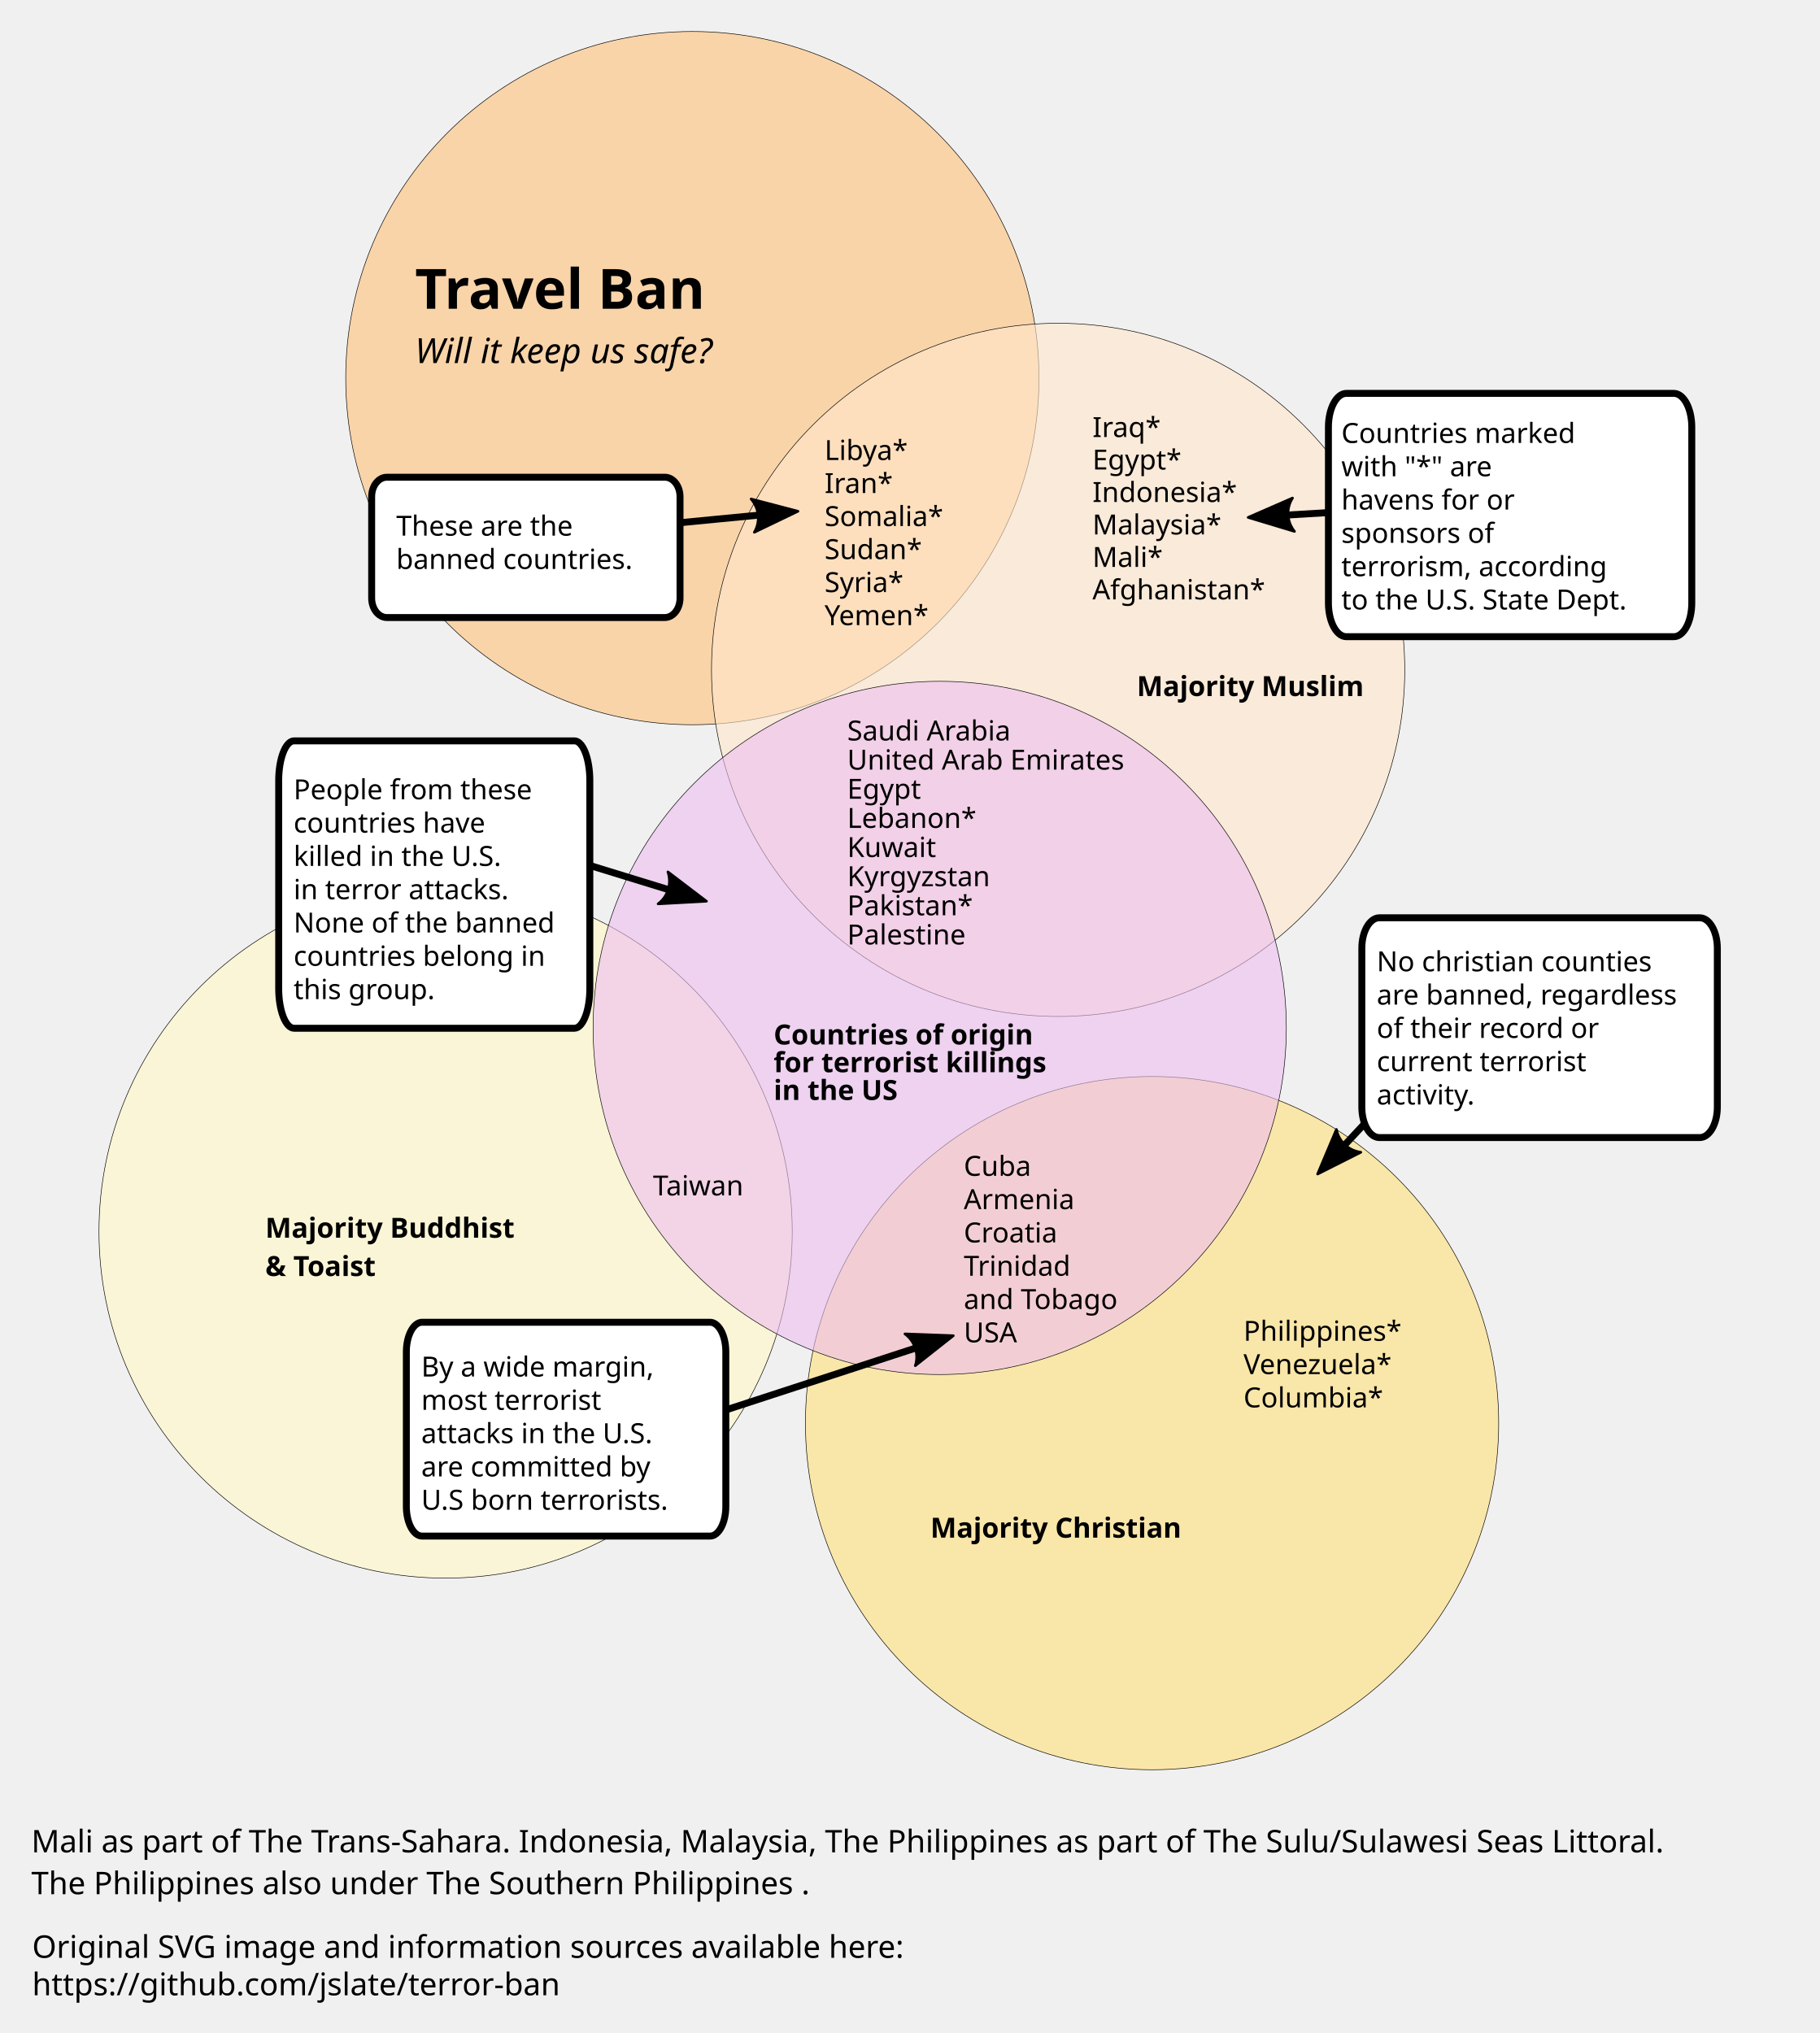
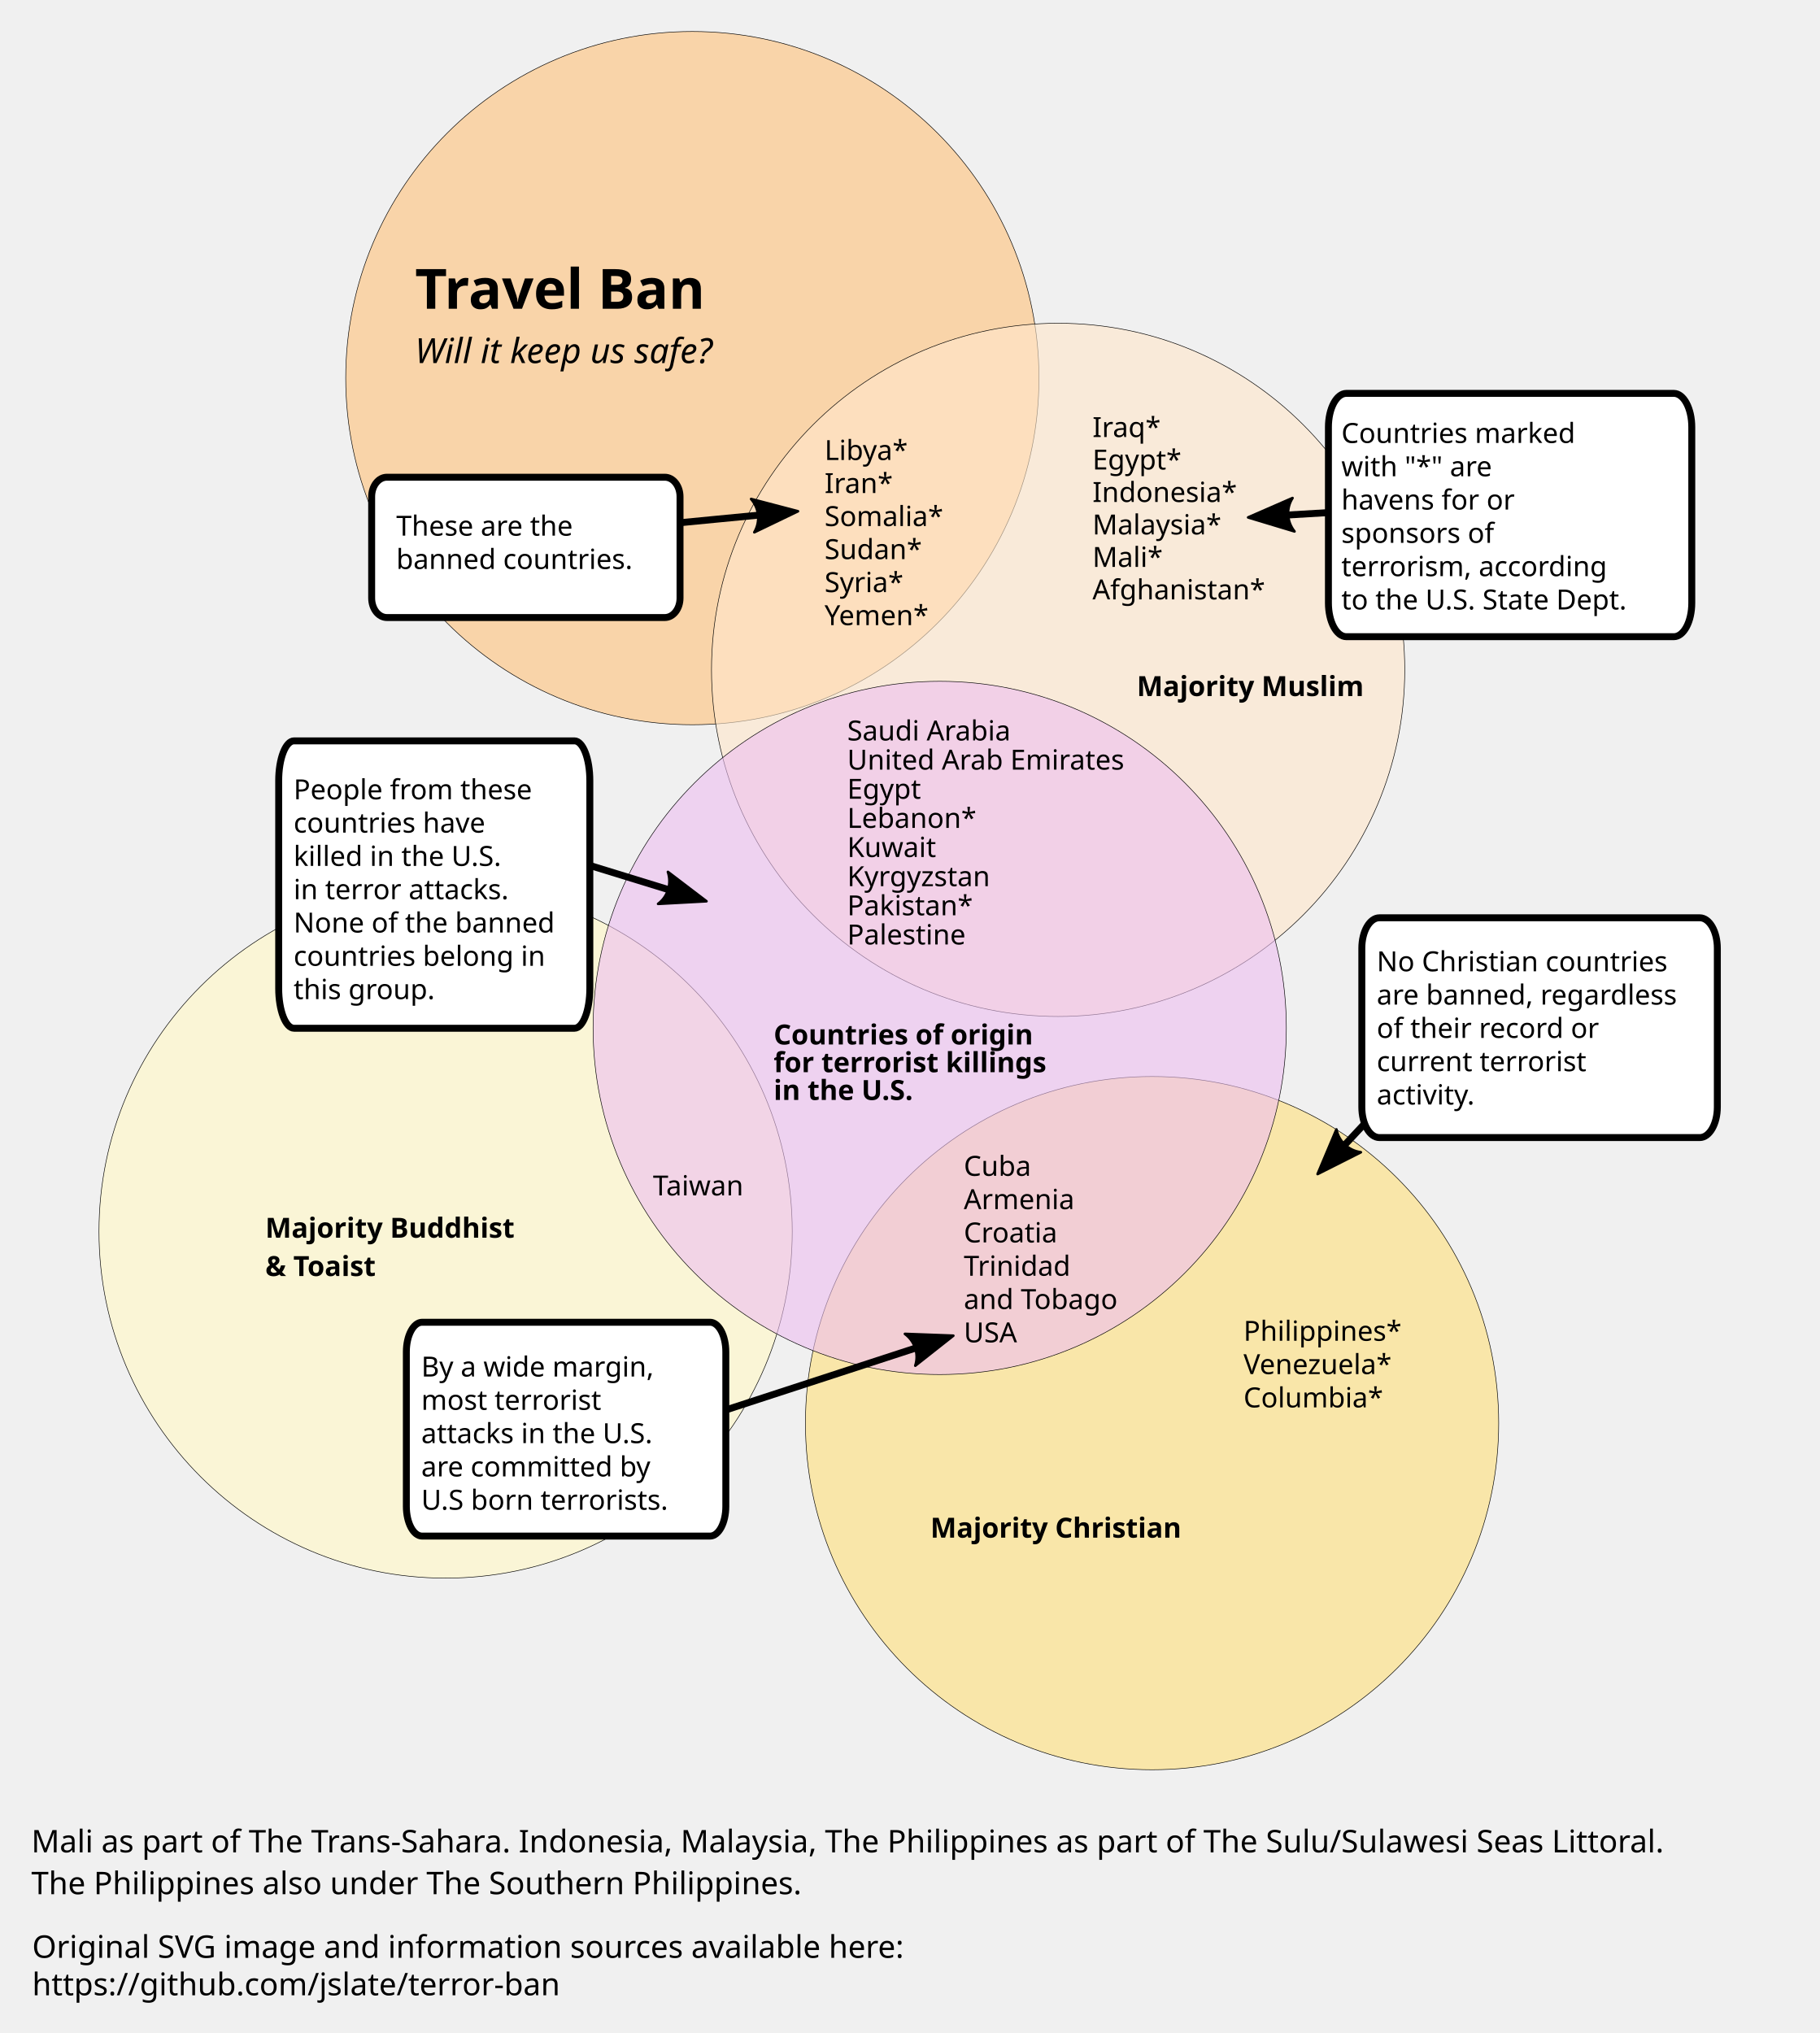
<svg xmlns="http://www.w3.org/2000/svg" width="29.139in" height="32.559in" viewBox="0 0 2622.525 2930.298" id="svg2" version="1.1">
  <defs id="defs4">
    <marker orient="auto" refY="0" refX="0" id="marker5809" style="overflow:visible">
      <path id="path5811" style="fill:#000000;fill-opacity:1;fill-rule:evenodd;stroke:#000000;stroke-width:0.625;stroke-linejoin:round;stroke-opacity:1" d="M 8.719,4.034 -2.207,0.016 8.719,-4.002 c -1.745,2.372 -1.735,5.617 -6e-7,8.035 z" transform="scale(-0.6,-0.6)" />
    </marker>
    <marker orient="auto" refY="0" refX="0" id="marker5611" style="overflow:visible">
      <path id="path5613" style="fill:#000000;fill-opacity:1;fill-rule:evenodd;stroke:#000000;stroke-width:0.625;stroke-linejoin:round;stroke-opacity:1" d="M 8.719,4.034 -2.207,0.016 8.719,-4.002 c -1.745,2.372 -1.735,5.617 -6e-7,8.035 z" transform="scale(-0.6,-0.6)" />
    </marker>
    <marker style="overflow:visible" id="marker5487" refX="0" refY="0" orient="auto">
      <path transform="scale(-0.6,-0.6)" d="M 8.719,4.034 -2.207,0.016 8.719,-4.002 c -1.745,2.372 -1.735,5.617 -6e-7,8.035 z" style="fill:#000000;fill-opacity:1;fill-rule:evenodd;stroke:#000000;stroke-width:0.625;stroke-linejoin:round;stroke-opacity:1" id="path5489" />
    </marker>
    <marker style="overflow:visible" id="marker5382" refX="0" refY="0" orient="auto">
      <path transform="scale(-0.6,-0.6)" d="M 8.719,4.034 -2.207,0.016 8.719,-4.002 c -1.745,2.372 -1.735,5.617 -6e-7,8.035 z" style="fill:#000000;fill-opacity:1;fill-rule:evenodd;stroke:#000000;stroke-width:0.625;stroke-linejoin:round;stroke-opacity:1" id="path5384" />
    </marker>
    <marker orient="auto" refY="0" refX="0" id="Arrow2Mend" style="overflow:visible">
      <path id="path4987" style="fill:#000000;fill-opacity:1;fill-rule:evenodd;stroke:#000000;stroke-width:0.625;stroke-linejoin:round;stroke-opacity:1" d="M 8.719,4.034 -2.207,0.016 8.719,-4.002 c -1.745,2.372 -1.735,5.617 -6e-7,8.035 z" transform="scale(-0.6,-0.6)" />
    </marker>
    <marker orient="auto" refY="0" refX="0" id="Arrow1Lend" style="overflow:visible">
      <path id="path4963" d="M 0,0 5,-5 -12.5,0 5,5 0,0 Z" style="fill:#000000;fill-opacity:1;fill-rule:evenodd;stroke:#000000;stroke-width:1pt;stroke-opacity:1" transform="matrix(-0.8,0,0,-0.8,-10,0)" />
    </marker>
  </defs>
  <g id="layer1" transform="translate(3740.353,140.9986)">
    <g id="g6222">
      <g transform="translate(0,-82.42568)" id="g4363" />
      <text id="text4872" y="1118.611" x="-2207.422" style="font-style:normal;font-weight:normal;font-size:60px;line-height:0%;font-family:sans-serif;text-align:start;letter-spacing:0px;word-spacing:0px;text-anchor:start;fill:#000000;fill-opacity:1;stroke:none;stroke-width:1px;stroke-linecap:butt;stroke-linejoin:miter;stroke-opacity:1" xml:space="preserve">
        <tspan y="1118.611" x="-2207.422" id="tspan4874" />
        <tspan id="tspan4876" y="1118.611" x="-2207.422" />
      </text>
      <g transform="translate(186.0196,82.1947)" id="g4560" />
      <g transform="translate(-1267.619,-231.931)" id="g5983">
        <text id="text4234" y="2760.865" x="-2427.603" style="font-style:normal;font-weight:normal;font-size:60px;line-height:134%;font-family:sans-serif;text-align:start;letter-spacing:0px;word-spacing:0px;text-anchor:start;fill:#000000;fill-opacity:1;stroke:none;stroke-width:1px;stroke-linecap:butt;stroke-linejoin:miter;stroke-opacity:1" xml:space="preserve">
          <tspan style="font-size:45px" id="tspan4240" y="2760.865" x="-2427.603">Mali as part of The Trans-Sahara. Indonesia, Malaysia, The Philippines as part of The Sulu/Sulawesi Seas Littoral. </tspan>
-           <tspan style="font-size:45px" id="tspan4246" y="2821.165" x="-2427.603">The Philippines also under The Southern Philippines .</tspan>
+           <tspan style="font-size:45px" id="tspan4246" y="2821.165" x="-2427.603">The Philippines also under The Southern Philippines.</tspan>
        </text>
        <text xml:space="preserve" style="font-style:normal;font-weight:normal;font-size:60px;line-height:120%;font-family:sans-serif;text-align:start;letter-spacing:0px;word-spacing:0px;text-anchor:start;fill:#000000;fill-opacity:1;stroke:none;stroke-width:1px;stroke-linecap:butt;stroke-linejoin:miter;stroke-opacity:1" x="-2426.396" y="2855.223" id="text4254">
          <tspan id="tspan4257" x="-2426.396" y="2855.223" />
          <tspan x="-2426.396" y="2912.87" id="tspan4419" style="font-size:45px">Original SVG image and information sources available here:</tspan>
          <tspan x="-2426.396" y="2966.87" id="tspan4421" style="font-size:45px">https://github.com/jslate/terror-ban</tspan>
        </text>
      </g>
      <text id="text5316" y="537.871" x="-3071.815" style="font-style:normal;font-weight:normal;font-size:40px;line-height:0%;font-family:sans-serif;text-align:start;letter-spacing:0px;word-spacing:0px;text-anchor:start;fill:#000000;fill-opacity:1;stroke:none;stroke-width:1px;stroke-linecap:butt;stroke-linejoin:miter;stroke-opacity:1" xml:space="preserve">
        <tspan y="537.871" x="-3071.815" id="tspan5318" />
      </text>
      <ellipse style="opacity:1;fill:#ffc17b;fill-opacity:0.599;stroke:#000000;stroke-width:0.791;stroke-linecap:round;stroke-linejoin:miter;stroke-miterlimit:4;stroke-dasharray:none;stroke-dashoffset:0;stroke-opacity:1" id="circle4192" cx="-2742.453" cy="404.001" rx="499.604" ry="499.604" />
      <ellipse style="opacity:1;fill:#ffdf7b;fill-opacity:0.599;stroke:#000000;stroke-width:0.791;stroke-linecap:round;stroke-linejoin:miter;stroke-miterlimit:4;stroke-dasharray:none;stroke-dashoffset:0;stroke-opacity:1" id="circle4880" cx="-2079.845" cy="1910.26" rx="499.604" ry="499.604" />
      <circle r="499.604" cy="1634.066" cx="-3098.081" id="path4136" style="opacity:1;fill:#fff7cb;fill-opacity:0.698;stroke:#000000;stroke-width:0.791;stroke-linecap:round;stroke-linejoin:miter;stroke-miterlimit:4;stroke-dasharray:none;stroke-dashoffset:0;stroke-opacity:1" />
      <text id="text4144" y="304.029" x="-3142.188" style="font-style:normal;font-weight:normal;font-size:40px;line-height:117%;font-family:sans-serif;text-align:start;letter-spacing:0px;word-spacing:0px;text-anchor:start;fill:#000000;fill-opacity:1;stroke:none;stroke-width:1px;stroke-linecap:butt;stroke-linejoin:miter;stroke-opacity:1" xml:space="preserve">
        <tspan id="tspan4339" style="font-weight:bold;font-size:80px;line-height:117%" y="304.029" x="-3142.188">Travel Ban</tspan>
      </text>
      <ellipse style="opacity:1;fill:#ffe7cb;fill-opacity:0.615;stroke:#000000;stroke-width:0.791;stroke-linecap:round;stroke-linejoin:miter;stroke-miterlimit:4;stroke-dasharray:none;stroke-dashoffset:0;stroke-opacity:1" id="circle4138" cx="-2215.232" cy="824.525" rx="499.604" ry="499.604" />
      <text id="text4140" y="862.252" x="-2101.856" style="font-style:normal;font-weight:normal;font-size:40px;line-height:0%;font-family:sans-serif;text-align:start;letter-spacing:0px;word-spacing:0px;text-anchor:start;fill:#000000;fill-opacity:1;stroke:none;stroke-width:1px;stroke-linecap:butt;stroke-linejoin:miter;stroke-opacity:1" xml:space="preserve">
        <tspan style="font-weight:bold;font-size:40px" y="862.252" x="-2101.856" id="tspan4142">Majority Muslim</tspan>
      </text>
      <text id="text4194" y="2075.331" x="-2399.345" style="font-style:normal;font-weight:normal;font-size:40px;line-height:0%;font-family:sans-serif;text-align:start;letter-spacing:0px;word-spacing:0px;text-anchor:start;fill:#000000;fill-opacity:1;stroke:none;stroke-width:1px;stroke-linecap:butt;stroke-linejoin:miter;stroke-opacity:1" xml:space="preserve">
        <tspan style="font-weight:bold;font-size:40px" y="2075.331" x="-2399.345" id="tspan4196">Majority Christian</tspan>
      </text>
      <ellipse cy="1340.605" cx="-2385.918" id="circle4773" style="opacity:1;fill:#edbef0;fill-opacity:0.599;stroke:#000000;stroke-width:0.791;stroke-linecap:round;stroke-linejoin:miter;stroke-miterlimit:4;stroke-dasharray:none;stroke-dashoffset:0;stroke-opacity:1" rx="499.604" ry="499.604" />
      <text id="text4775" y="926.263" x="-2519.228" style="font-style:normal;font-weight:normal;font-size:40px;line-height:105%;font-family:sans-serif;text-align:start;letter-spacing:0px;word-spacing:0px;text-anchor:start;fill:#000000;fill-opacity:1;stroke:none;stroke-width:1px;stroke-linecap:butt;stroke-linejoin:miter;stroke-opacity:1" xml:space="preserve">
        <tspan y="926.263" x="-2519.228" id="tspan4777">Saudi Arabia</tspan>
        <tspan id="tspan4779" y="968.263" x="-2519.228">United Arab Emirates</tspan>
        <tspan id="tspan4781" y="1010.263" x="-2519.228">Egypt</tspan>
        <tspan id="tspan4783" y="1052.263" x="-2519.228">Lebanon*</tspan>
        <tspan id="tspan4785" y="1094.263" x="-2519.228">Kuwait</tspan>
        <tspan id="tspan4789" y="1136.263" x="-2519.228">Kyrgyzstan</tspan>
        <tspan id="tspan4791" y="1178.263" x="-2519.228">Pakistan*</tspan>
        <tspan id="tspan4797" y="1220.263" x="-2519.228">Palestine</tspan>
        <tspan id="tspan4892" y="1262.263" x="-2519.228" />
        <tspan id="tspan4799" y="1304.263" x="-2519.228" />
        <tspan id="tspan4801" y="1346.263" x="-2519.228" />
      </text>
      <text id="text4823" y="1582.049" x="-2799.251" style="font-style:normal;font-weight:normal;font-size:40px;line-height:0%;font-family:sans-serif;text-align:start;letter-spacing:0px;word-spacing:0px;text-anchor:start;fill:#000000;fill-opacity:1;stroke:none;stroke-width:1px;stroke-linecap:butt;stroke-linejoin:miter;stroke-opacity:1" xml:space="preserve">
        <tspan y="1582.049" x="-2799.251" id="tspan4825">Taiwan</tspan>
      </text>
      <text id="text4866" y="1364.44" x="-2625.311" style="font-style:normal;font-weight:normal;font-size:40px;line-height:100%;font-family:sans-serif;text-align:start;letter-spacing:0px;word-spacing:0px;text-anchor:start;fill:#000000;fill-opacity:1;stroke:none;stroke-width:1px;stroke-linecap:butt;stroke-linejoin:miter;stroke-opacity:1" xml:space="preserve">
        <tspan style="font-weight:bold;font-size:40px" y="1364.44" x="-2625.311" id="tspan4868">Countries of origin</tspan>
        <tspan style="font-weight:bold;font-size:40px" id="tspan4870" y="1404.44" x="-2625.311">for terrorist killings </tspan>
-         <tspan style="font-weight:bold;font-size:40px" id="tspan4878" y="1444.44" x="-2625.311">in the US</tspan>
+         <tspan style="font-weight:bold;font-size:40px" id="tspan4878" y="1444.44" x="-2625.311">in the U.S.</tspan>
      </text>
      <text id="text4882" y="1642.986" x="-3357.975" style="font-style:normal;font-weight:normal;font-size:40px;line-height:138%;font-family:sans-serif;text-align:start;letter-spacing:0px;word-spacing:0px;text-anchor:start;fill:#000000;fill-opacity:1;stroke:none;stroke-width:1px;stroke-linecap:butt;stroke-linejoin:miter;stroke-opacity:1" xml:space="preserve">
        <tspan id="tspan4886" style="font-weight:bold;font-size:40px;line-height:138%" y="1642.986" x="-3357.975">Majority Buddhist</tspan>
        <tspan id="tspan4944" style="font-weight:bold;font-size:40px;line-height:138%" y="1698.185" x="-3357.975">&amp; Toaist</tspan>
      </text>
      <text id="text4341" y="488.9" x="-2165.748" style="font-style:normal;font-weight:normal;font-size:40px;line-height:117%;font-family:sans-serif;text-align:start;letter-spacing:0px;word-spacing:0px;text-anchor:start;fill:#000000;fill-opacity:1;stroke:none;stroke-width:1px;stroke-linecap:butt;stroke-linejoin:miter;stroke-opacity:1" xml:space="preserve">
        <tspan y="488.9" x="-2165.748" id="tspan4343">Iraq*</tspan>
        <tspan id="tspan4345" y="535.7" x="-2165.748">Egypt*</tspan>
        <tspan id="tspan4347" y="582.5" x="-2165.748">Indonesia*</tspan>
        <tspan id="tspan4349" y="629.3" x="-2165.748">Malaysia*</tspan>
        <tspan id="tspan4351" y="676.1" x="-2165.748">Mali*</tspan>
        <tspan id="tspan4353" y="722.9" x="-2165.748">Afghanistan*</tspan>
      </text>
      <text id="text4370" y="522.033" x="-2551.903" style="font-style:normal;font-weight:normal;font-size:40px;line-height:119%;font-family:sans-serif;text-align:start;letter-spacing:0px;word-spacing:0px;text-anchor:start;fill:#000000;fill-opacity:1;stroke:none;stroke-width:1px;stroke-linecap:butt;stroke-linejoin:miter;stroke-opacity:1" xml:space="preserve">
        <tspan style="font-size:40px;line-height:119%" y="522.033" x="-2551.903" id="tspan4372">Libya*</tspan>
        <tspan style="font-size:40px;line-height:119%" id="tspan4374" y="569.633" x="-2551.903">Iran*</tspan>
        <tspan style="font-size:40px;line-height:119%" id="tspan4376" y="617.233" x="-2551.903">Somalia*</tspan>
        <tspan style="font-size:40px;line-height:119%" id="tspan4378" y="664.833" x="-2551.903">Sudan*</tspan>
        <tspan style="font-size:40px;line-height:119%" id="tspan4380" y="712.433" x="-2551.903">Syria*</tspan>
        <tspan style="font-size:40px;line-height:119%" id="tspan4382" y="760.033" x="-2551.903">Yemen*</tspan>
      </text>
      <text id="text4384" y="1791.556" x="-1948.043" style="font-style:normal;font-weight:normal;font-size:40px;line-height:0%;font-family:sans-serif;text-align:start;letter-spacing:0px;word-spacing:0px;text-anchor:start;fill:#000000;fill-opacity:1;stroke:none;stroke-width:1px;stroke-linecap:butt;stroke-linejoin:miter;stroke-opacity:1" xml:space="preserve">
        <tspan style="font-size:40px;line-height:120%" y="1791.556" x="-1948.043" id="tspan4386">Philippines*</tspan>
        <tspan style="font-size:40px;line-height:120%" id="tspan4388" y="1839.556" x="-1948.043">Venezuela*</tspan>
        <tspan style="font-size:40px;line-height:120%" id="tspan4390" y="1887.556" x="-1948.043">Columbia*</tspan>
      </text>
      <text id="text4392" y="1553.793" x="-2351.216" style="font-style:normal;font-weight:normal;font-size:40px;line-height:120%;font-family:sans-serif;text-align:start;letter-spacing:0px;word-spacing:0px;text-anchor:start;fill:#000000;fill-opacity:1;stroke:none;stroke-width:1px;stroke-linecap:butt;stroke-linejoin:miter;stroke-opacity:1" xml:space="preserve">
        <tspan id="tspan4398" y="1553.793" x="-2351.216">Cuba</tspan>
        <tspan id="tspan4405" y="1601.793" x="-2351.216">Armenia</tspan>
        <tspan id="tspan4407" y="1649.793" x="-2351.216">Croatia</tspan>
        <tspan id="tspan4409" y="1697.793" x="-2351.216">Trinidad </tspan>
        <tspan id="tspan4411" y="1745.793" x="-2351.216">and Tobago</tspan>
        <tspan y="1793.793" x="-2351.216" id="tspan4880">USA</tspan>
      </text>
      <text id="text4950" y="382.308" x="-3142.188" style="font-style:normal;font-weight:normal;font-size:60px;line-height:0%;font-family:sans-serif;text-align:start;letter-spacing:0px;word-spacing:0px;text-anchor:start;fill:#000000;fill-opacity:1;stroke:none;stroke-width:1px;stroke-linecap:butt;stroke-linejoin:miter;stroke-opacity:1" xml:space="preserve">
        <tspan style="font-style:italic;font-variant:normal;font-weight:normal;font-stretch:normal;font-size:50px;font-family:sans-serif;-inkscape-font-specification:'sans-serif Italic'" y="382.308" x="-3142.188" id="tspan4952">Will it keep us safe?</tspan>
      </text>
      <path id="path4954" d="m -2808.247,617.067 204.889,-19.799" style="fill:none;fill-rule:evenodd;stroke:#000000;stroke-width:10;stroke-linecap:butt;stroke-linejoin:miter;stroke-miterlimit:4;stroke-dasharray:none;stroke-opacity:1;marker-end:url(#Arrow2Mend)" />
      <rect ry="28.042" rx="21.978" y="546.842" x="-3204.668" height="202.25" width="444.465" id="rect5326" style="opacity:1;fill:#ffffff;fill-opacity:1;stroke:#000000;stroke-width:10;stroke-linecap:round;stroke-linejoin:miter;stroke-miterlimit:4;stroke-dasharray:none;stroke-dashoffset:0;stroke-opacity:1" />
      <text id="text5320" y="631.067" x="-3169.212" style="font-style:normal;font-weight:normal;font-size:60px;line-height:120%;font-family:sans-serif;text-align:start;letter-spacing:0px;word-spacing:0px;text-anchor:start;fill:#000000;fill-opacity:1;stroke:none;stroke-width:1px;stroke-linecap:butt;stroke-linejoin:miter;stroke-opacity:1" xml:space="preserve">
        <tspan style="font-size:40px" y="631.067" x="-3169.212" id="tspan5322">These are the</tspan>
        <tspan style="font-size:40px" id="tspan5324" y="679.067" x="-3169.212">banned countries.</tspan>
      </text>
      <path style="fill:none;fill-rule:evenodd;stroke:#000000;stroke-width:10;stroke-linecap:butt;stroke-linejoin:miter;stroke-miterlimit:4;stroke-dasharray:none;stroke-opacity:1;marker-end:url(#marker5382)" d="m -1722.693,591.717 -205.483,12.185" id="path5355" />
      <rect style="opacity:1;fill:#ffffff;fill-opacity:1;stroke:#000000;stroke-width:10;stroke-linecap:round;stroke-linejoin:miter;stroke-miterlimit:4;stroke-dasharray:none;stroke-dashoffset:0;stroke-opacity:1" id="rect5357" width="523.72" height="350.725" x="-1825.65" y="425.989" rx="25.897" ry="48.627" />
      <text xml:space="preserve" style="font-style:normal;font-weight:normal;font-size:60px;line-height:120%;font-family:sans-serif;text-align:start;letter-spacing:0px;word-spacing:0px;text-anchor:start;fill:#000000;fill-opacity:1;stroke:none;stroke-width:1px;stroke-linecap:butt;stroke-linejoin:miter;stroke-opacity:1" x="-1807.023" y="497.435" id="text5359">
        <tspan x="-1807.023" y="497.435" id="tspan5363" style="font-size:40px">Countries marked</tspan>
        <tspan id="tspan5372" x="-1807.023" y="545.435" style="font-size:40px">with "*" are </tspan>
        <tspan id="tspan5374" x="-1807.023" y="593.435" style="font-size:40px">havens for or </tspan>
        <tspan id="tspan5376" x="-1807.023" y="641.435" style="font-size:40px">sponsors of </tspan>
        <tspan id="tspan5378" x="-1807.023" y="689.435" style="font-size:40px">terrorism, according </tspan>
        <tspan id="tspan5380" x="-1807.023" y="737.435" style="font-size:40px">to the U.S. State Dept.</tspan>
      </text>
      <path style="fill:none;fill-rule:evenodd;stroke:#000000;stroke-width:10;stroke-linecap:butt;stroke-linejoin:miter;stroke-miterlimit:4;stroke-dasharray:none;stroke-opacity:1;marker-end:url(#marker5487)" d="m -2931.529,1093.742 196.756,60.489" id="path5472" />
      <rect style="opacity:1;fill:#ffffff;fill-opacity:1;stroke:#000000;stroke-width:10;stroke-linecap:round;stroke-linejoin:miter;stroke-miterlimit:4;stroke-dasharray:none;stroke-dashoffset:0;stroke-opacity:1" id="rect5474" width="448.465" height="414.25" x="-3338.668" y="926.842" rx="22.176" ry="57.435" />
      <text xml:space="preserve" style="font-style:normal;font-weight:normal;font-size:60px;line-height:120%;font-family:sans-serif;text-align:start;letter-spacing:0px;word-spacing:0px;text-anchor:start;fill:#000000;fill-opacity:1;stroke:none;stroke-width:1px;stroke-linecap:butt;stroke-linejoin:miter;stroke-opacity:1" x="-3317.212" y="1011.067" id="text5476">
        <tspan id="tspan5565" x="-3317.212" y="1011.067" style="font-size:40px">People from these </tspan>
        <tspan id="tspan5569" x="-3317.212" y="1059.067" style="font-size:40px">countries have</tspan>
        <tspan id="tspan5571" x="-3317.212" y="1107.067" style="font-size:40px">killed in the U.S.</tspan>
        <tspan id="tspan5573" x="-3317.212" y="1155.067" style="font-size:40px">in terror attacks.</tspan>
        <tspan id="tspan5577" x="-3317.212" y="1203.067" style="font-size:40px">None of the banned</tspan>
        <tspan id="tspan5581" x="-3317.212" y="1251.067" style="font-size:40px">countries belong in</tspan>
        <tspan id="tspan5583" x="-3317.212" y="1299.067" style="font-size:40px">this group. </tspan>
      </text>
      <path id="path5591" d="m -2724.924,1901.286 346.088,-112.873" style="fill:none;fill-rule:evenodd;stroke:#000000;stroke-width:10;stroke-linecap:butt;stroke-linejoin:miter;stroke-miterlimit:4;stroke-dasharray:none;stroke-opacity:1;marker-end:url(#marker5611)" />
      <rect ry="42.738" rx="22.769" y="1764.842" x="-3154.668" height="308.25" width="460.465" id="rect5593" style="opacity:1;fill:#ffffff;fill-opacity:1;stroke:#000000;stroke-width:10;stroke-linecap:round;stroke-linejoin:miter;stroke-miterlimit:4;stroke-dasharray:none;stroke-dashoffset:0;stroke-opacity:1" />
      <text id="text5595" y="1843.067" x="-3133.212" style="font-style:normal;font-weight:normal;font-size:60px;line-height:120%;font-family:sans-serif;text-align:start;letter-spacing:0px;word-spacing:0px;text-anchor:start;fill:#000000;fill-opacity:1;stroke:none;stroke-width:1px;stroke-linecap:butt;stroke-linejoin:miter;stroke-opacity:1" xml:space="preserve">
        <tspan id="tspan5706" style="font-size:40px" y="1843.067" x="-3133.212">By a wide margin, </tspan>
        <tspan id="tspan5718" style="font-size:40px" y="1891.067" x="-3133.212">most terrorist</tspan>
        <tspan id="tspan5710" style="font-size:40px" y="1939.067" x="-3133.212">attacks in the U.S.</tspan>
        <tspan id="tspan5712" style="font-size:40px" y="1987.067" x="-3133.212">are committed by</tspan>
        <tspan id="tspan5714" style="font-size:40px" y="2035.067" x="-3133.212">U.S born terrorists.</tspan>
        <tspan id="tspan5716" style="font-size:40px" y="2083.067" x="-3133.212" />
      </text>
      <path id="path5791" d="m -1769.082,1473.87 -63.212,67.649" style="fill:none;fill-rule:evenodd;stroke:#000000;stroke-width:10;stroke-linecap:butt;stroke-linejoin:miter;stroke-miterlimit:4;stroke-dasharray:none;stroke-opacity:1;marker-end:url(#marker5809)" />
      <rect ry="43.922" rx="25.337" y="1181.871" x="-1777.508" height="316.784" width="512.406" id="rect5793" style="opacity:1;fill:#ffffff;fill-opacity:1;stroke:#000000;stroke-width:10;stroke-linecap:round;stroke-linejoin:miter;stroke-miterlimit:4;stroke-dasharray:none;stroke-dashoffset:0;stroke-opacity:1" />
      <text id="text5795" y="1258.974" x="-1756.052" style="font-style:normal;font-weight:normal;font-size:60px;line-height:120%;font-family:sans-serif;text-align:start;letter-spacing:0px;word-spacing:0px;text-anchor:start;fill:#000000;fill-opacity:1;stroke:none;stroke-width:1px;stroke-linecap:butt;stroke-linejoin:miter;stroke-opacity:1" xml:space="preserve">
-         <tspan style="font-size:40px" y="1258.974" x="-1756.052" id="tspan5807">No christian counties</tspan>
+         <tspan style="font-size:40px" y="1258.974" x="-1756.052" id="tspan5807">No Christian countries</tspan>
        <tspan id="tspan5965" style="font-size:40px" y="1306.974" x="-1756.052">are banned, regardless</tspan>
        <tspan id="tspan5967" style="font-size:40px" y="1354.974" x="-1756.052">of their record or </tspan>
        <tspan id="tspan5971" style="font-size:40px" y="1402.974" x="-1756.052">current terrorist </tspan>
        <tspan id="tspan5994" style="font-size:40px" y="1450.974" x="-1756.052">activity.</tspan>
      </text>
    </g>
  </g>
</svg>
